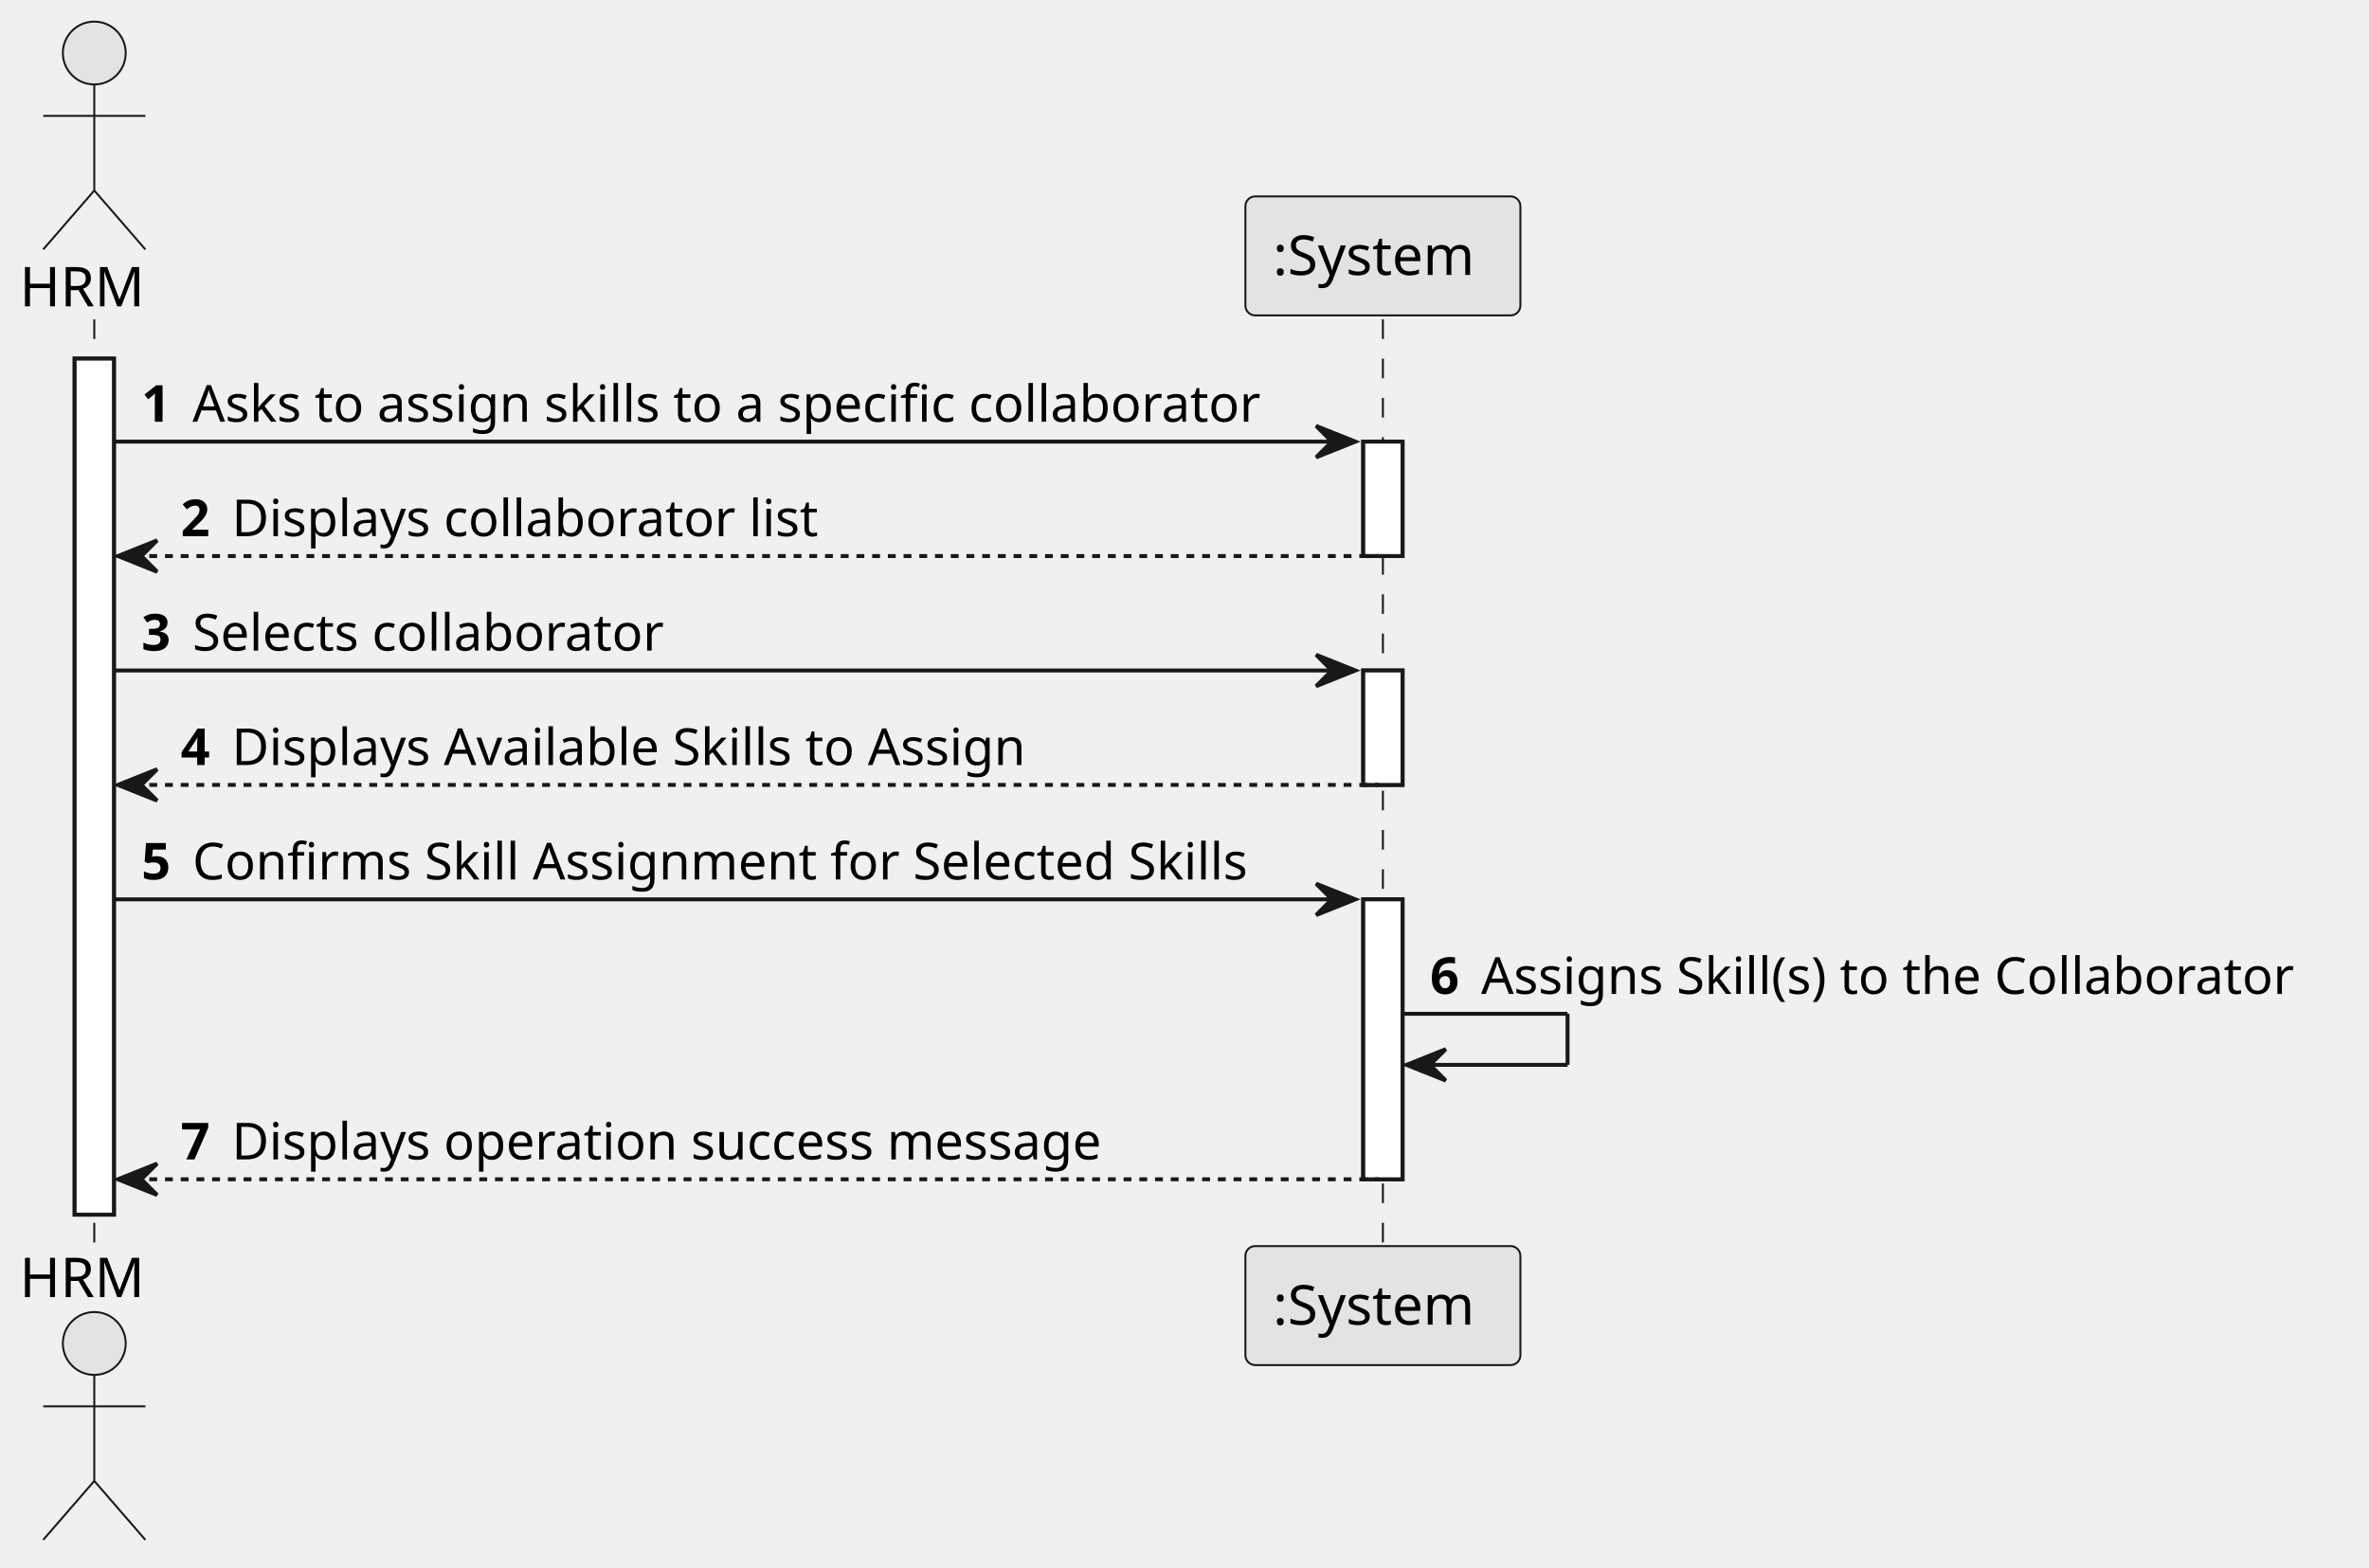
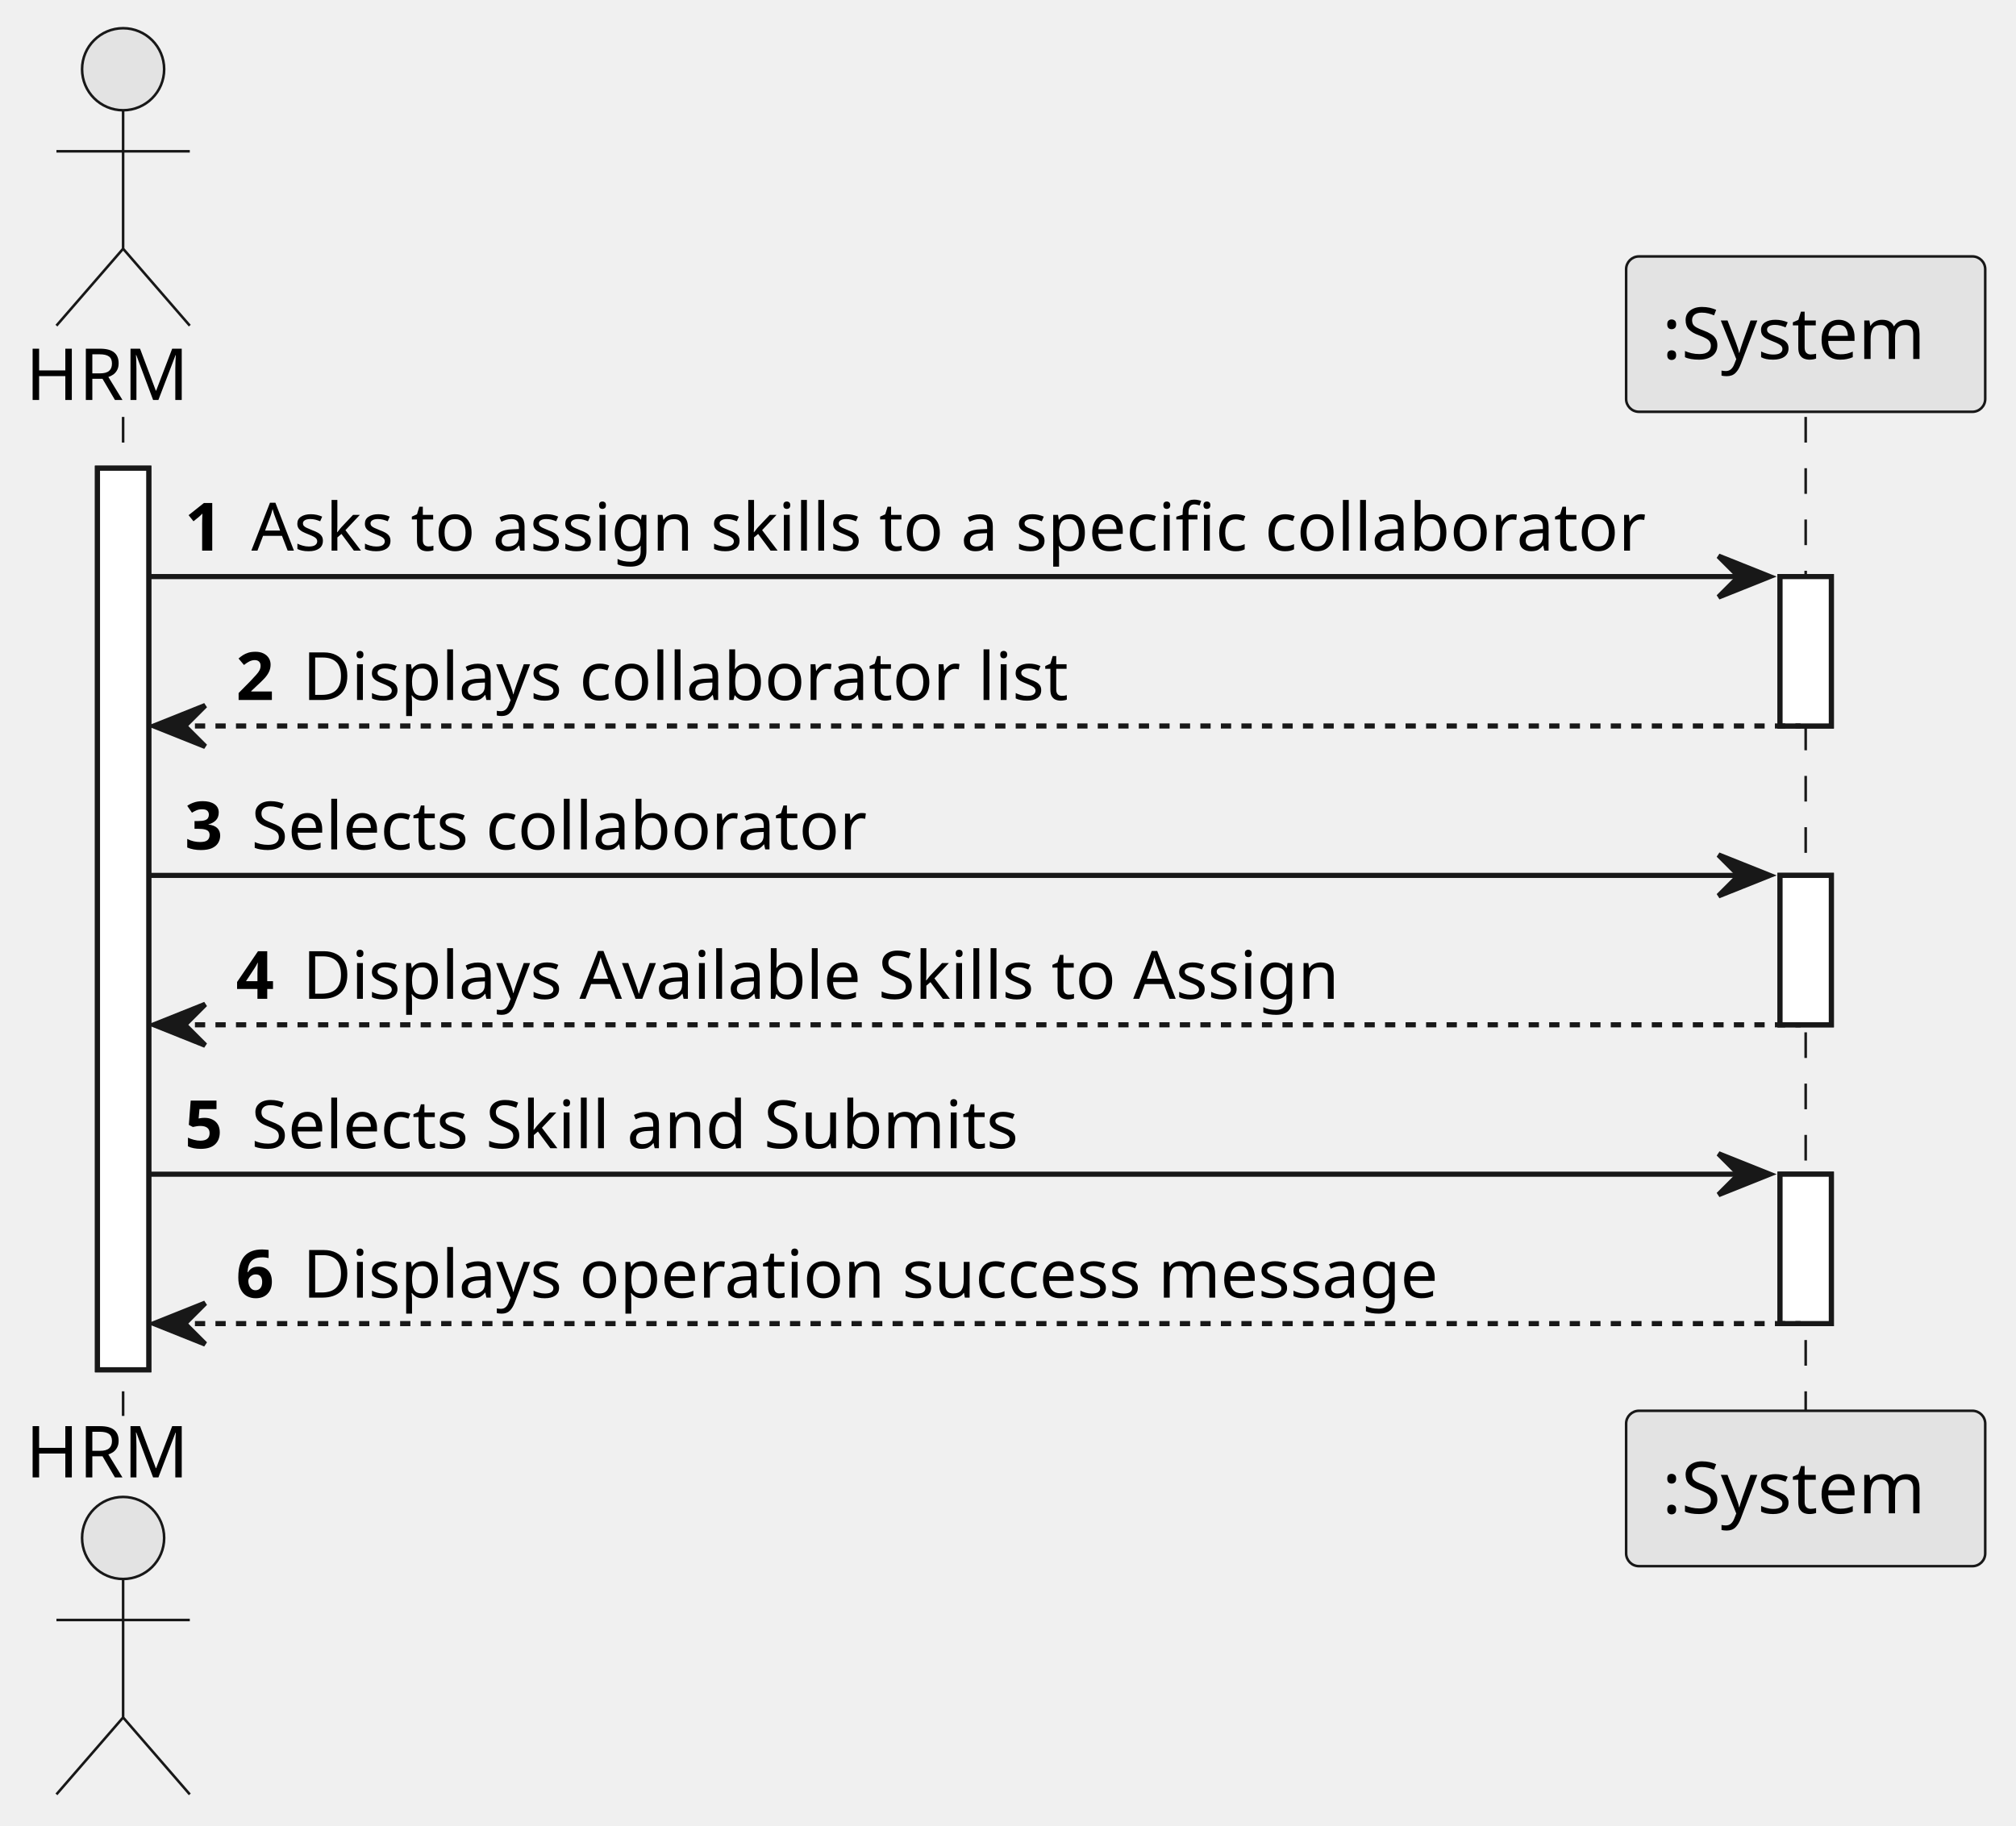
- <svg xmlns="http://www.w3.org/2000/svg" contentStyleType="text/css" height="399px" preserveAspectRatio="none" style="width:603px;height:399px;background:#FFFFFF;" version="1.1" viewBox="0 0 603 399" width="603px" zoomAndPan="magnify">
+ <svg xmlns="http://www.w3.org/2000/svg" contentStyleType="text/css" height="356px" preserveAspectRatio="none" style="width:393px;height:356px;background:#FFFFFF;" version="1.1" viewBox="0 0 393 356" width="393px" zoomAndPan="magnify">
  <defs />
  <g>
-     <rect fill="#FFFFFF" height="217.93" style="stroke:#181818;stroke-width:1.0;" width="10" x="19" y="91.297" />
+     <rect fill="#FFFFFF" height="175.797" style="stroke:#181818;stroke-width:1.0;" width="10" x="19" y="91.297" />
    <rect fill="#FFFFFF" height="29.133" style="stroke:#181818;stroke-width:1.0;" width="10" x="347" y="112.43" />
    <rect fill="#FFFFFF" height="29.133" style="stroke:#181818;stroke-width:1.0;" width="10" x="347" y="170.695" />
-     <rect fill="#FFFFFF" height="71.266" style="stroke:#181818;stroke-width:1.0;" width="10" x="347" y="228.961" />
-     <line style="stroke:#181818;stroke-width:0.5;stroke-dasharray:5.0,5.0;" x1="24" x2="24" y1="81.297" y2="318.227" />
-     <line style="stroke:#181818;stroke-width:0.5;stroke-dasharray:5.0,5.0;" x1="352" x2="352" y1="81.297" y2="318.227" />
+     <rect fill="#FFFFFF" height="29.133" style="stroke:#181818;stroke-width:1.0;" width="10" x="347" y="228.961" />
+     <line style="stroke:#181818;stroke-width:0.5;stroke-dasharray:5.0,5.0;" x1="24" x2="24" y1="81.297" y2="276.094" />
+     <line style="stroke:#181818;stroke-width:0.5;stroke-dasharray:5.0,5.0;" x1="352" x2="352" y1="81.297" y2="276.094" />
    <text fill="#000000" font-family="sans-serif" font-size="14" lengthAdjust="spacing" textLength="32" x="5" y="77.995">HRM</text>
    <ellipse cx="24" cy="13.5" fill="#E3E3E3" rx="8" ry="8" style="stroke:#181818;stroke-width:0.5;" />
    <path d="M24,21.5 L24,48.5 M11,29.5 L37,29.5 M24,48.5 L11,63.5 M24,48.5 L37,63.5 " fill="none" style="stroke:#181818;stroke-width:0.5;" />
-     <text fill="#000000" font-family="sans-serif" font-size="14" lengthAdjust="spacing" textLength="32" x="5" y="330.222">HRM</text>
-     <ellipse cx="24" cy="342.023" fill="#E3E3E3" rx="8" ry="8" style="stroke:#181818;stroke-width:0.5;" />
-     <path d="M24,350.023 L24,377.023 M11,358.023 L37,358.023 M24,377.023 L11,392.023 M24,377.023 L37,392.023 " fill="none" style="stroke:#181818;stroke-width:0.5;" />
+     <text fill="#000000" font-family="sans-serif" font-size="14" lengthAdjust="spacing" textLength="32" x="5" y="288.089">HRM</text>
+     <ellipse cx="24" cy="299.891" fill="#E3E3E3" rx="8" ry="8" style="stroke:#181818;stroke-width:0.5;" />
+     <path d="M24,307.891 L24,334.891 M11,315.891 L37,315.891 M24,334.891 L11,349.891 M24,334.891 L37,349.891 " fill="none" style="stroke:#181818;stroke-width:0.5;" />
    <rect fill="#E3E3E3" height="30.297" rx="2.5" ry="2.5" style="stroke:#181818;stroke-width:0.5;" width="70" x="317" y="50" />
    <text fill="#000000" font-family="sans-serif" font-size="14" lengthAdjust="spacing" textLength="56" x="324" y="69.995">:System</text>
-     <rect fill="#E3E3E3" height="30.297" rx="2.5" ry="2.5" style="stroke:#181818;stroke-width:0.5;" width="70" x="317" y="317.227" />
-     <text fill="#000000" font-family="sans-serif" font-size="14" lengthAdjust="spacing" textLength="56" x="324" y="337.222">:System</text>
-     <rect fill="#FFFFFF" height="217.93" style="stroke:#181818;stroke-width:1.0;" width="10" x="19" y="91.297" />
+     <rect fill="#E3E3E3" height="30.297" rx="2.5" ry="2.5" style="stroke:#181818;stroke-width:0.5;" width="70" x="317" y="275.094" />
+     <text fill="#000000" font-family="sans-serif" font-size="14" lengthAdjust="spacing" textLength="56" x="324" y="295.089">:System</text>
+     <rect fill="#FFFFFF" height="175.797" style="stroke:#181818;stroke-width:1.0;" width="10" x="19" y="91.297" />
    <rect fill="#FFFFFF" height="29.133" style="stroke:#181818;stroke-width:1.0;" width="10" x="347" y="112.43" />
    <rect fill="#FFFFFF" height="29.133" style="stroke:#181818;stroke-width:1.0;" width="10" x="347" y="170.695" />
-     <rect fill="#FFFFFF" height="71.266" style="stroke:#181818;stroke-width:1.0;" width="10" x="347" y="228.961" />
+     <rect fill="#FFFFFF" height="29.133" style="stroke:#181818;stroke-width:1.0;" width="10" x="347" y="228.961" />
    <polygon fill="#181818" points="335,108.43,345,112.43,335,116.43,339,112.43" style="stroke:#181818;stroke-width:1.0;" />
    <line style="stroke:#181818;stroke-width:1.0;" x1="29" x2="341" y1="112.43" y2="112.43" />
    <text fill="#000000" font-family="sans-serif" font-size="13" font-weight="bold" lengthAdjust="spacing" textLength="9" x="36" y="107.364">1</text>
    <text fill="#000000" font-family="sans-serif" font-size="13" lengthAdjust="spacing" textLength="286" x="49" y="107.364">Asks to assign skills to a specific collaborator</text>
    <polygon fill="#181818" points="40,137.562,30,141.562,40,145.562,36,141.562" style="stroke:#181818;stroke-width:1.0;" />
    <line style="stroke:#181818;stroke-width:1.0;stroke-dasharray:2.0,2.0;" x1="34" x2="351" y1="141.562" y2="141.562" />
    <text fill="#000000" font-family="sans-serif" font-size="13" font-weight="bold" lengthAdjust="spacing" textLength="9" x="46" y="136.497">2</text>
    <text fill="#000000" font-family="sans-serif" font-size="13" lengthAdjust="spacing" textLength="155" x="59" y="136.497">Displays collaborator list</text>
    <polygon fill="#181818" points="335,166.695,345,170.695,335,174.695,339,170.695" style="stroke:#181818;stroke-width:1.0;" />
    <line style="stroke:#181818;stroke-width:1.0;" x1="29" x2="341" y1="170.695" y2="170.695" />
    <text fill="#000000" font-family="sans-serif" font-size="13" font-weight="bold" lengthAdjust="spacing" textLength="9" x="36" y="165.629">3</text>
    <text fill="#000000" font-family="sans-serif" font-size="13" lengthAdjust="spacing" textLength="127" x="49" y="165.629">Selects collaborator</text>
    <polygon fill="#181818" points="40,195.828,30,199.828,40,203.828,36,199.828" style="stroke:#181818;stroke-width:1.0;" />
    <line style="stroke:#181818;stroke-width:1.0;stroke-dasharray:2.0,2.0;" x1="34" x2="351" y1="199.828" y2="199.828" />
    <text fill="#000000" font-family="sans-serif" font-size="13" font-weight="bold" lengthAdjust="spacing" textLength="9" x="46" y="194.762">4</text>
    <text fill="#000000" font-family="sans-serif" font-size="13" lengthAdjust="spacing" textLength="213" x="59" y="194.762">Displays Available Skills to Assign</text>
    <polygon fill="#181818" points="335,224.961,345,228.961,335,232.961,339,228.961" style="stroke:#181818;stroke-width:1.0;" />
    <line style="stroke:#181818;stroke-width:1.0;" x1="29" x2="341" y1="228.961" y2="228.961" />
    <text fill="#000000" font-family="sans-serif" font-size="13" font-weight="bold" lengthAdjust="spacing" textLength="9" x="36" y="223.895">5</text>
-     <text fill="#000000" font-family="sans-serif" font-size="13" lengthAdjust="spacing" textLength="283" x="49" y="223.895">Confirms Skill Assignment for Selected Skills</text>
-     <line style="stroke:#181818;stroke-width:1.0;" x1="357" x2="399" y1="258.094" y2="258.094" />
-     <line style="stroke:#181818;stroke-width:1.0;" x1="399" x2="399" y1="258.094" y2="271.094" />
-     <line style="stroke:#181818;stroke-width:1.0;" x1="358" x2="399" y1="271.094" y2="271.094" />
-     <polygon fill="#181818" points="368,267.094,358,271.094,368,275.094,364,271.094" style="stroke:#181818;stroke-width:1.0;" />
-     <text fill="#000000" font-family="sans-serif" font-size="13" font-weight="bold" lengthAdjust="spacing" textLength="9" x="364" y="253.028">6</text>
-     <text fill="#000000" font-family="sans-serif" font-size="13" lengthAdjust="spacing" textLength="219" x="377" y="253.028">Assigns Skill(s) to the Collaborator</text>
-     <polygon fill="#181818" points="40,296.227,30,300.227,40,304.227,36,300.227" style="stroke:#181818;stroke-width:1.0;" />
-     <line style="stroke:#181818;stroke-width:1.0;stroke-dasharray:2.0,2.0;" x1="34" x2="351" y1="300.227" y2="300.227" />
-     <text fill="#000000" font-family="sans-serif" font-size="13" font-weight="bold" lengthAdjust="spacing" textLength="9" x="46" y="295.161">7</text>
-     <text fill="#000000" font-family="sans-serif" font-size="13" lengthAdjust="spacing" textLength="236" x="59" y="295.161">Displays operation success message</text>
+     <text fill="#000000" font-family="sans-serif" font-size="13" lengthAdjust="spacing" textLength="161" x="49" y="223.895">Selects Skill and Submits</text>
+     <polygon fill="#181818" points="40,254.094,30,258.094,40,262.094,36,258.094" style="stroke:#181818;stroke-width:1.0;" />
+     <line style="stroke:#181818;stroke-width:1.0;stroke-dasharray:2.0,2.0;" x1="34" x2="351" y1="258.094" y2="258.094" />
+     <text fill="#000000" font-family="sans-serif" font-size="13" font-weight="bold" lengthAdjust="spacing" textLength="9" x="46" y="253.028">6</text>
+     <text fill="#000000" font-family="sans-serif" font-size="13" lengthAdjust="spacing" textLength="236" x="59" y="253.028">Displays operation success message</text>
  </g>
</svg>
